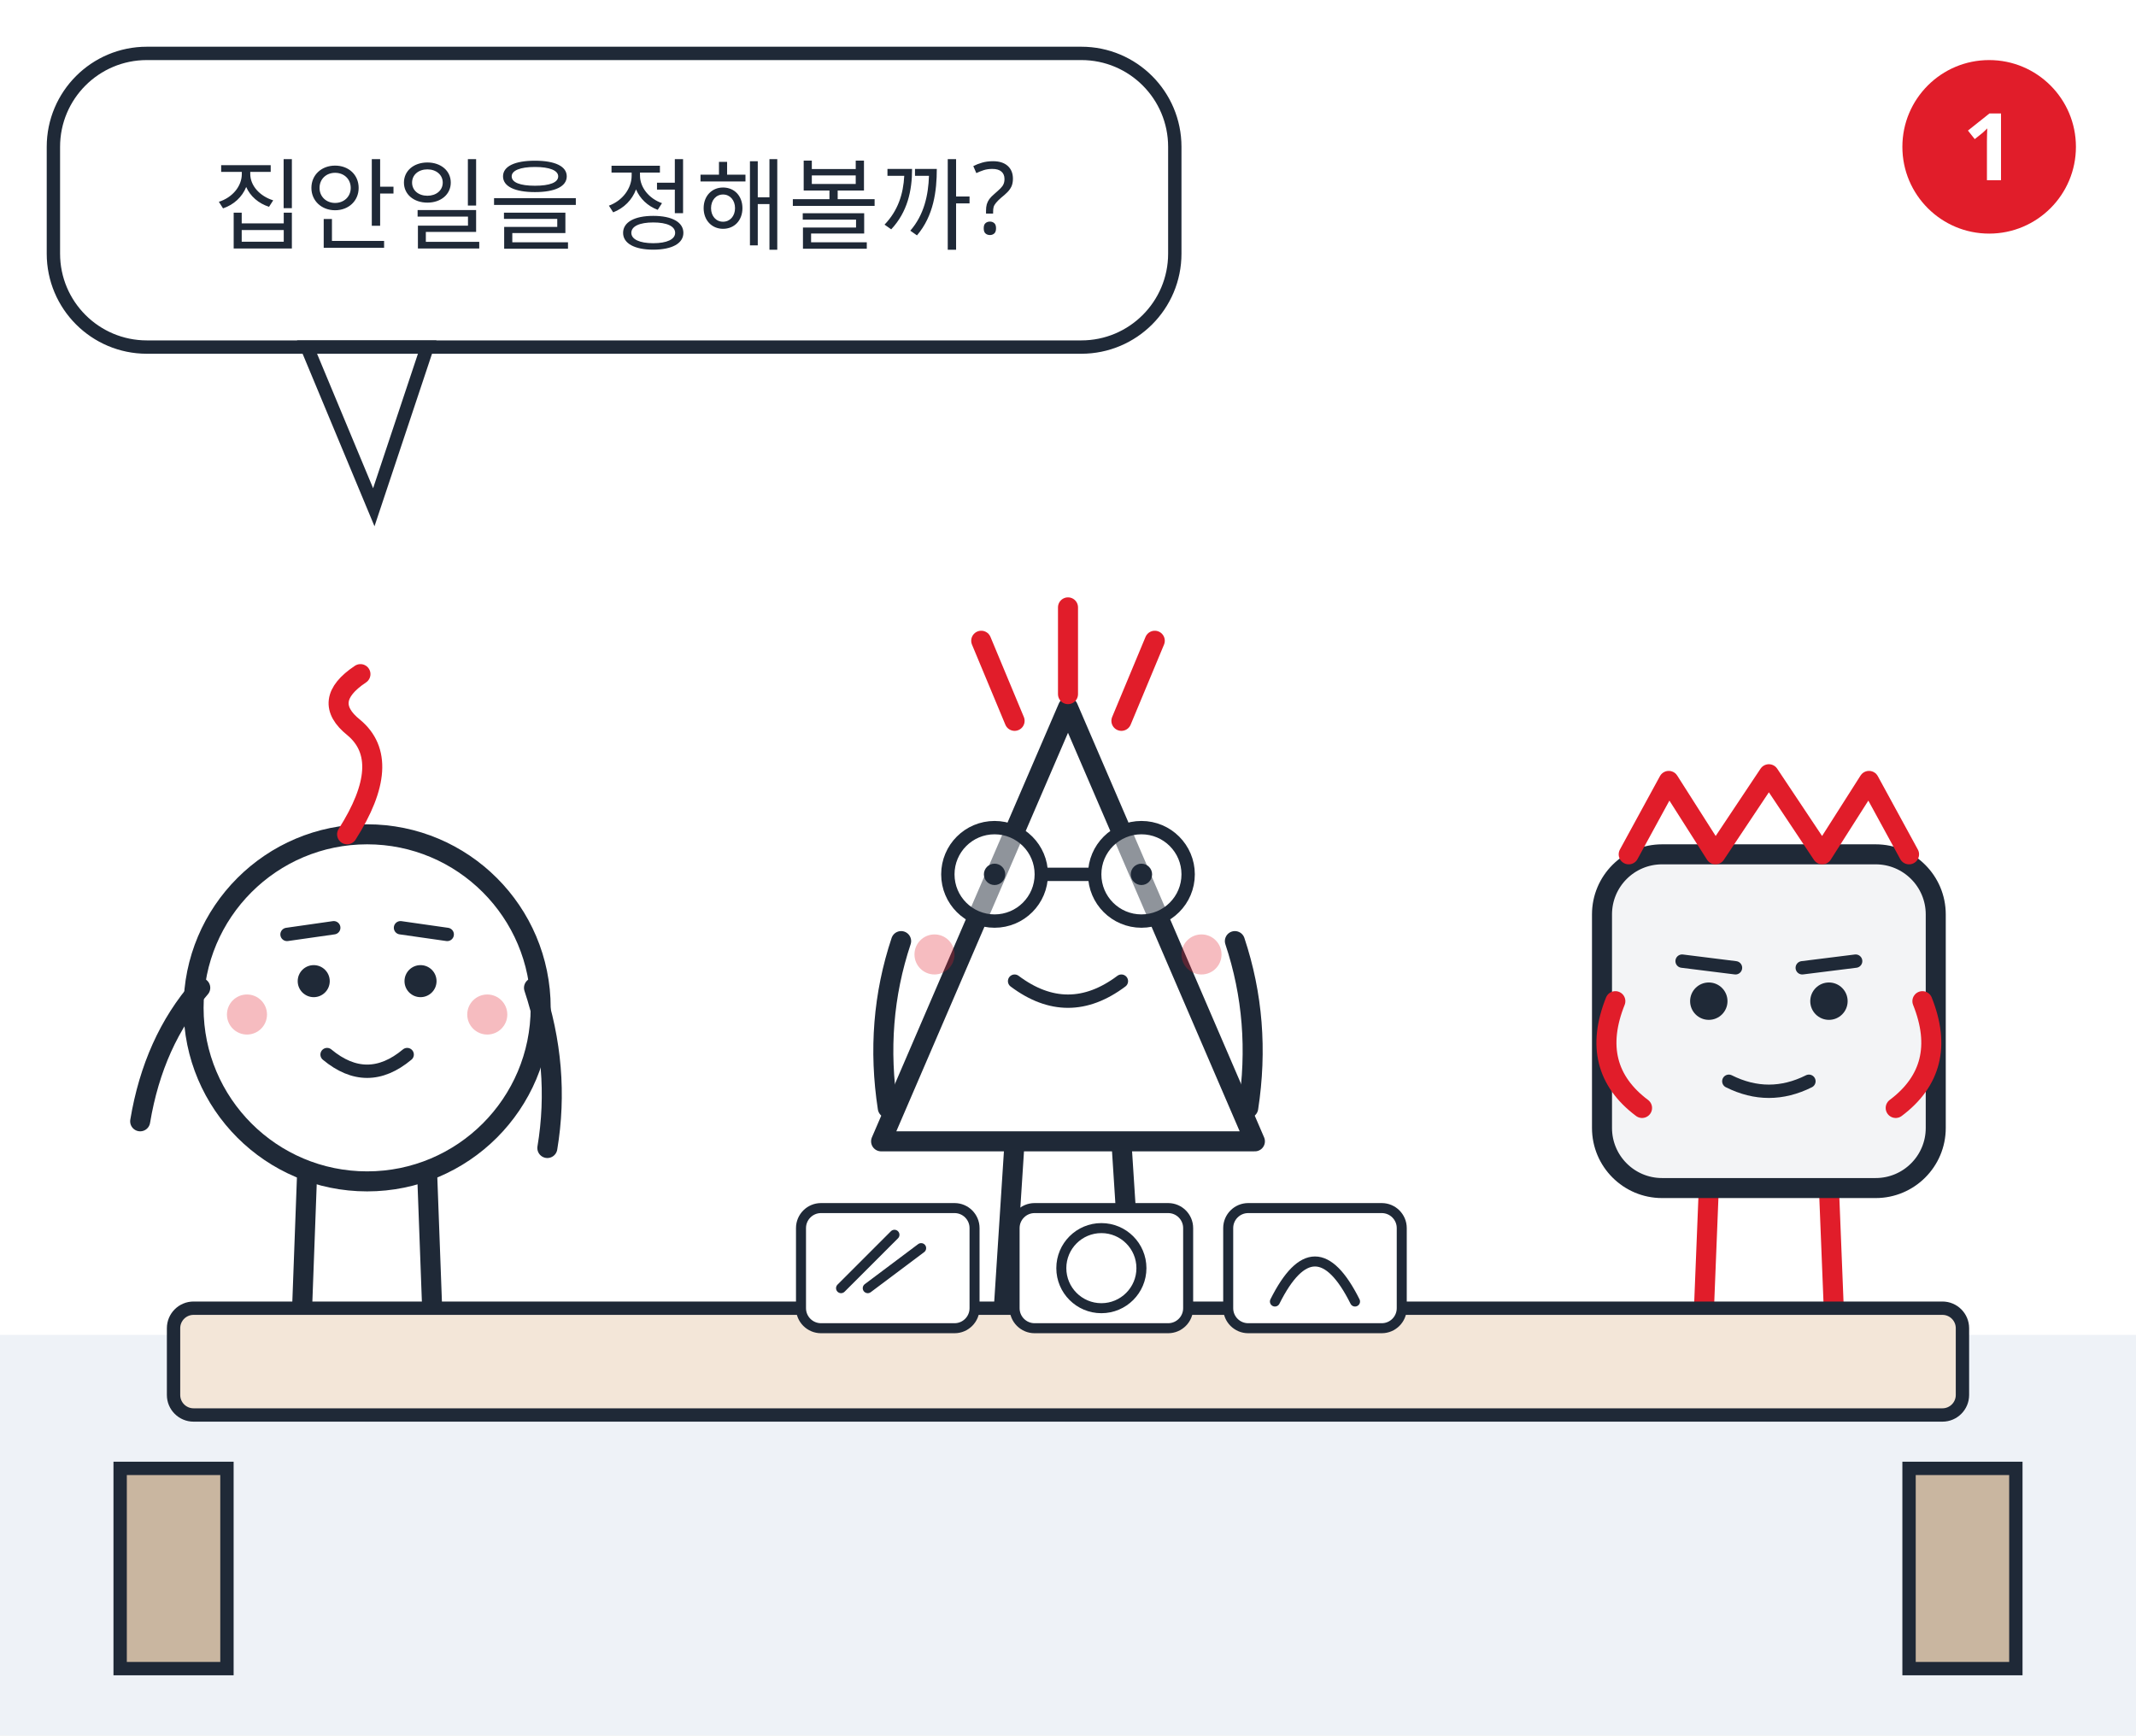
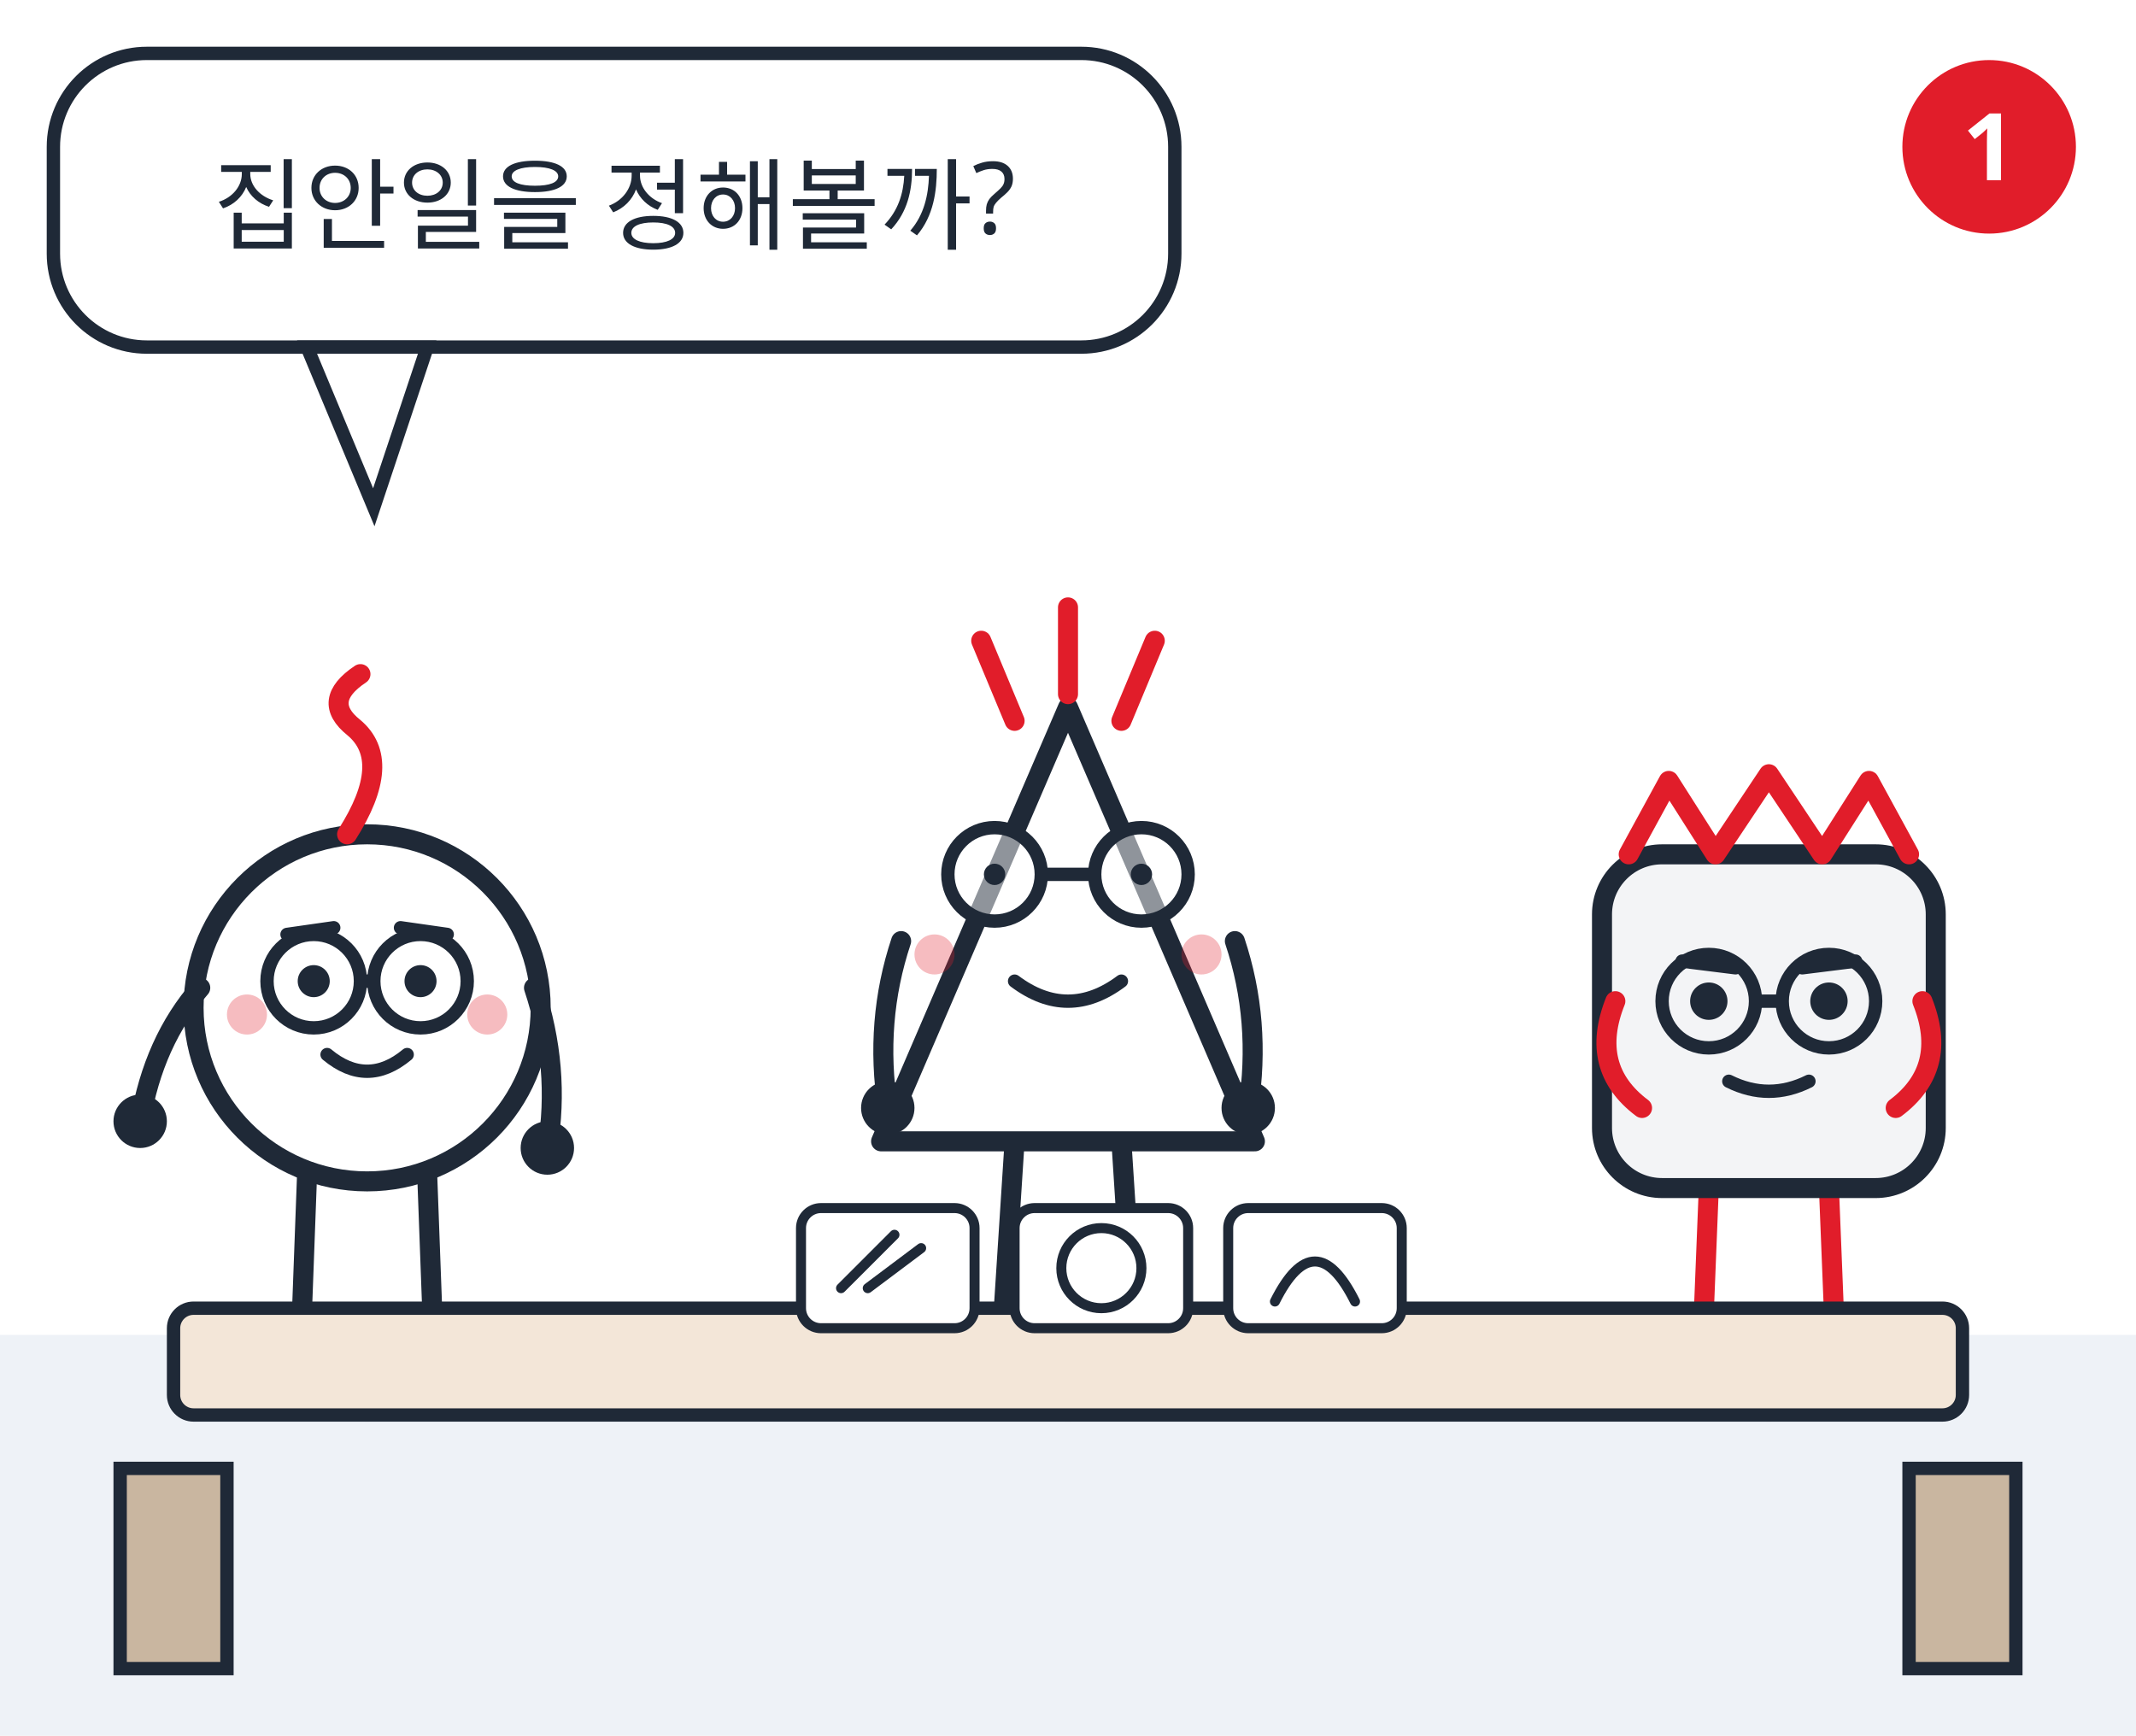
<svg xmlns="http://www.w3.org/2000/svg" viewBox="0 0 320 260" role="img" aria-label="동그라미, 세모, 네모가 집안일 카드를 놓고 가족회의 놀이를 하는 장면">
  <rect width="320" height="260" fill="#ffffff" />
  <rect y="200" width="320" height="60" fill="#eef2f7" />
  <circle cx="298" cy="22" r="13" fill="#e11d2a" />
  <text x="298" y="27" text-anchor="middle" font-family="'Pretendard', sans-serif" font-size="14" font-weight="bold" fill="#ffffff">1</text>
  <g transform="translate(55,206)">
    <ellipse cx="0" cy="2" rx="22" ry="5" fill="#1f2937" opacity="0.08" />
    <line x1="-9" y1="-30" x2="-10" y2="-3" stroke="#1f2937" stroke-width="3" stroke-linecap="round" />
    <line x1="9" y1="-30" x2="10" y2="-3" stroke="#1f2937" stroke-width="3" stroke-linecap="round" />
    <ellipse cx="-10" cy="-2" rx="5.5" ry="3" fill="#1f2937" />
    <ellipse cx="10" cy="-2" rx="5.5" ry="3" fill="#1f2937" />
    <circle cx="0" cy="-55" r="26" fill="#ffffff" stroke="#1f2937" stroke-width="3" />
    <path d="M -3,-81 Q 4,-92 -2,-97 Q -7,-101 -1,-105" stroke="#e11d2a" stroke-width="3" stroke-linecap="round" fill="none" />
    <path d="M -25,-58 Q -32,-50 -34,-38" stroke="#1f2937" stroke-width="3" stroke-linecap="round" fill="none" />
+     <circle cx="-34" cy="-38" r="4" fill="#1f2937" />
    <path d="M 25,-58 Q 29,-46 27,-34" stroke="#1f2937" stroke-width="3" stroke-linecap="round" fill="none" />
+     <circle cx="27" cy="-34" r="4" fill="#1f2937" />
    <circle cx="-18" cy="-54" r="3" fill="#e11d2a" opacity="0.3" />
    <circle cx="18" cy="-54" r="3" fill="#e11d2a" opacity="0.3" />
+     <g fill="none" stroke="#1f2937" stroke-width="2">
+       <circle cx="-8" cy="-59" r="7" />
+       <circle cx="8" cy="-59" r="7" />
+       <path d="M -1,-59 h2" />
+     </g>
    <circle cx="-8" cy="-59" r="2.4" fill="#1f2937" />
    <circle cx="8" cy="-59" r="2.4" fill="#1f2937" />
    <line x1="-12" y1="-66" x2="-5" y2="-67" stroke="#1f2937" stroke-width="2" stroke-linecap="round" />
    <line x1="5" y1="-67" x2="12" y2="-66" stroke="#1f2937" stroke-width="2" stroke-linecap="round" />
    <path d="M -6,-48 Q 0,-43 6,-48" stroke="#1f2937" stroke-width="2" stroke-linecap="round" fill="none" />
  </g>
  <g transform="translate(160,206)">
    <ellipse cx="0" cy="2" rx="24" ry="5" fill="#1f2937" opacity="0.08" />
    <line x1="-8" y1="-35" x2="-10" y2="-4" stroke="#1f2937" stroke-width="3" stroke-linecap="round" />
    <line x1="8" y1="-35" x2="10" y2="-4" stroke="#1f2937" stroke-width="3" stroke-linecap="round" />
    <ellipse cx="-10" cy="-2" rx="6" ry="3" fill="#1f2937" />
    <ellipse cx="10" cy="-2" rx="6" ry="3" fill="#1f2937" />
    <polygon points="0,-100 -28,-35 28,-35" fill="#ffffff" stroke="#1f2937" stroke-width="3" stroke-linejoin="round" />
    <path d="M -8,-98 L -13,-110" stroke="#e11d2a" stroke-width="3" stroke-linecap="round" />
    <path d="M 0,-102 L 0,-115" stroke="#e11d2a" stroke-width="3" stroke-linecap="round" />
    <path d="M 8,-98 L 13,-110" stroke="#e11d2a" stroke-width="3" stroke-linecap="round" />
    <path d="M -25,-65 Q -29,-53 -27,-40" stroke="#1f2937" stroke-width="3" stroke-linecap="round" fill="none" />
+     <circle cx="-27" cy="-40" r="4" fill="#1f2937" />
    <path d="M 25,-65 Q 29,-53 27,-40" stroke="#1f2937" stroke-width="3" stroke-linecap="round" fill="none" />
+     <circle cx="27" cy="-40" r="4" fill="#1f2937" />
    <circle cx="-11" cy="-75" r="7" fill="#ffffff" fill-opacity="0.5" stroke="#1f2937" stroke-width="2" />
    <circle cx="11" cy="-75" r="7" fill="#ffffff" fill-opacity="0.5" stroke="#1f2937" stroke-width="2" />
    <line x1="-4" y1="-75" x2="4" y2="-75" stroke="#1f2937" stroke-width="2" />
    <circle cx="-11" cy="-75" r="1.6" fill="#1f2937" />
    <circle cx="11" cy="-75" r="1.6" fill="#1f2937" />
    <circle cx="-20" cy="-63" r="3" fill="#e11d2a" opacity="0.3" />
    <circle cx="20" cy="-63" r="3" fill="#e11d2a" opacity="0.3" />
    <path d="M -8,-59 Q 0,-53 8,-59" stroke="#1f2937" stroke-width="2" stroke-linecap="round" fill="none" />
  </g>
  <g transform="translate(265,206)">
    <ellipse cx="0" cy="2" rx="24" ry="5" fill="#1f2937" opacity="0.08" />
    <line x1="-9" y1="-28" x2="-10" y2="-3" stroke="#e11d2a" stroke-width="3" stroke-linecap="round" />
    <line x1="9" y1="-28" x2="10" y2="-3" stroke="#e11d2a" stroke-width="3" stroke-linecap="round" />
    <rect x="-15" y="-6" width="9" height="6" rx="2" fill="#e11d2a" />
    <rect x="6" y="-6" width="9" height="6" rx="2" fill="#e11d2a" />
    <rect x="-25" y="-78" width="50" height="50" rx="9" fill="#f3f4f6" stroke="#1f2937" stroke-width="3" />
    <polyline points="-21,-78 -15,-89 -8,-78 0,-90 8,-78 15,-89 21,-78" fill="none" stroke="#e11d2a" stroke-width="3" stroke-linejoin="round" stroke-linecap="round" />
    <path d="M -23,-56 Q -27,-46 -19,-40" stroke="#e11d2a" stroke-width="3" stroke-linecap="round" fill="none" />
    <path d="M 23,-56 Q 27,-46 19,-40" stroke="#e11d2a" stroke-width="3" stroke-linecap="round" fill="none" />
+     <g fill="none" stroke="#1f2937" stroke-width="2">
+       <circle cx="-9" cy="-56" r="7" />
+       <circle cx="9" cy="-56" r="7" />
+       <path d="M -2,-56 h4" />
+     </g>
    <circle cx="-9" cy="-56" r="2.8" fill="#1f2937" />
    <circle cx="9" cy="-56" r="2.8" fill="#1f2937" />
    <line x1="-13" y1="-62" x2="-5" y2="-61" stroke="#1f2937" stroke-width="2" stroke-linecap="round" />
    <line x1="5" y1="-61" x2="13" y2="-62" stroke="#1f2937" stroke-width="2" stroke-linecap="round" />
    <path d="M -6,-44 Q 0,-41 6,-44" stroke="#1f2937" stroke-width="2" stroke-linecap="round" fill="none" />
  </g>
  <rect x="18" y="220" width="16" height="30" fill="#c9b6a0" stroke="#1f2937" stroke-width="2" />
  <rect x="286" y="220" width="16" height="30" fill="#c9b6a0" stroke="#1f2937" stroke-width="2" />
  <rect x="26" y="196" width="268" height="16" rx="3" fill="#f3e6d8" stroke="#1f2937" stroke-width="2" />
  <rect x="120" y="181" width="26" height="18" rx="3" fill="#ffffff" stroke="#1f2937" stroke-width="1.5" />
  <path d="M126,193 L134,185 M130,193 L138,187" stroke="#1f2937" stroke-width="1.5" stroke-linecap="round" />
  <rect x="152" y="181" width="26" height="18" rx="3" fill="#ffffff" stroke="#1f2937" stroke-width="1.5" />
  <circle cx="165" cy="190" r="6" fill="none" stroke="#1f2937" stroke-width="1.5" />
  <rect x="184" y="181" width="26" height="18" rx="3" fill="#ffffff" stroke="#1f2937" stroke-width="1.5" />
  <path d="M191,195 Q197,183 203,195" stroke="#1f2937" stroke-width="1.5" fill="none" stroke-linecap="round" />
  <rect x="8" y="8" width="168" height="44" rx="14" fill="#ffffff" stroke="#1f2937" stroke-width="2" />
  <polygon points="46,52 64,52 56,76" fill="#ffffff" stroke="#1f2937" stroke-width="2" />
  <text x="92" y="31" text-anchor="middle" dominant-baseline="middle" font-family="'Pretendard', sans-serif" font-size="15" fill="#1f2937">집안일을 정해볼까?</text>
</svg>
